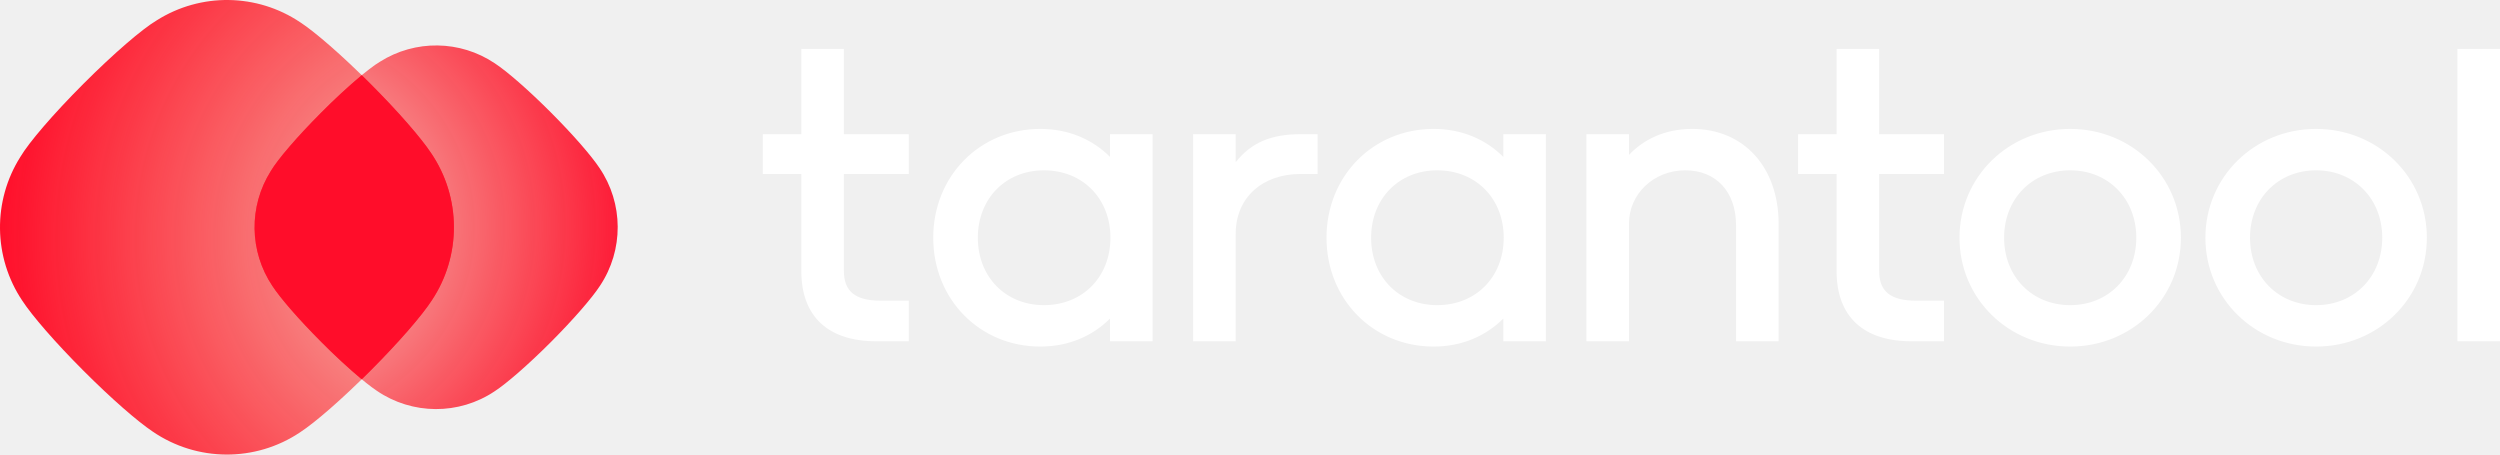
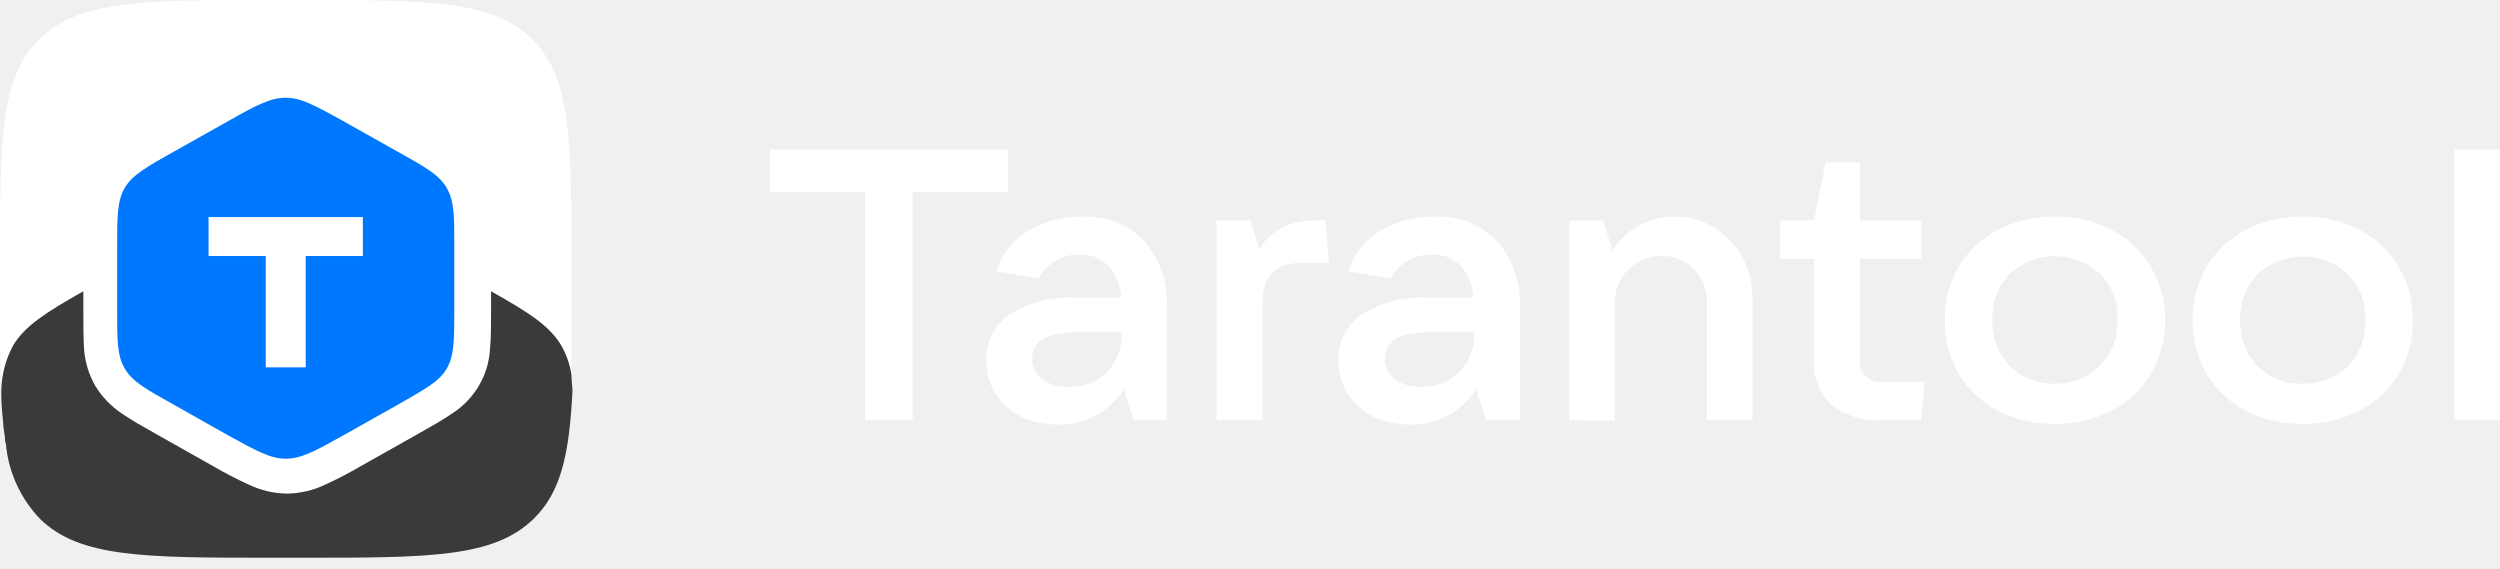
- <svg xmlns="http://www.w3.org/2000/svg" width="154" height="28" fill="none">
-   <path fill-rule="evenodd" clip-rule="evenodd" d="M53.983 21.023h1.998v-2.501h-1.723c-1.574 0-2.274-.576-2.274-1.826v-5.979h3.997V8.266h-3.997V3.013h-2.623v5.253h-2.373v2.451h2.373v5.979c0 2.801 1.65 4.327 4.622 4.327zm10.099.325c1.748 0 3.222-.65 4.296-1.726v1.401h2.623V8.266h-2.623v1.4c-1.074-1.075-2.548-1.725-4.296-1.725-3.722 0-6.595 2.901-6.595 6.703 0 3.803 2.873 6.704 6.595 6.704zm.225-2.551c-2.349 0-4.072-1.726-4.072-4.153 0-2.426 1.723-4.152 4.072-4.152 2.398 0 4.096 1.751 4.096 4.152 0 2.402-1.698 4.153-4.097 4.153zm11.812 2.226h-2.623V8.266h2.623v1.726c.949-1.201 2.173-1.726 3.996-1.726h1.05v2.451h-1.05c-2.373 0-3.996 1.476-3.996 3.677v6.629zm12.189.325c1.748 0 3.222-.65 4.296-1.726v1.401h2.623V8.266h-2.623v1.4c-1.074-1.075-2.548-1.725-4.296-1.725-3.722 0-6.595 2.901-6.595 6.703 0 3.803 2.873 6.704 6.595 6.704zm.225-2.551c-2.349 0-4.072-1.726-4.072-4.153 0-2.426 1.724-4.152 4.072-4.152 2.398 0 4.096 1.751 4.096 4.152 0 2.402-1.698 4.153-4.096 4.153zm11.812 2.226h-2.623V8.266h2.623v1.276c.874-.926 2.173-1.601 3.897-1.601 3.172 0 5.321 2.35 5.321 5.853v7.23h-2.623v-7.155c0-2.076-1.249-3.377-3.123-3.377-1.973 0-3.472 1.476-3.472 3.277v7.254zm17.409 0h1.998v-2.501h-1.723c-1.574 0-2.273-.576-2.273-1.826v-5.979h3.996V8.266h-3.996V3.013h-2.623v5.253h-2.373v2.451h2.373v5.979c0 2.801 1.648 4.327 4.621 4.327zm16.59-6.378c0 3.752-3.022 6.703-6.819 6.703s-6.82-2.951-6.82-6.703c0-3.753 3.023-6.704 6.82-6.704s6.819 2.951 6.819 6.704zm-10.891 0c0 2.4 1.723 4.152 4.072 4.152 2.348 0 4.071-1.751 4.071-4.152 0-2.402-1.723-4.153-4.071-4.153-2.349 0-4.072 1.751-4.072 4.152zm19.22 6.703c3.797 0 6.821-2.951 6.821-6.703 0-3.753-3.024-6.704-6.821-6.704-3.797 0-6.82 2.951-6.82 6.704 0 3.752 3.023 6.703 6.82 6.703zm0-2.551c-2.348 0-4.072-1.751-4.072-4.152 0-2.402 1.724-4.153 4.072-4.153s4.073 1.751 4.073 4.152c0 2.402-1.725 4.153-4.073 4.153zM154 21.023h-2.623V3.013H154v18.01z" fill="#fff" />
-   <path fill-rule="evenodd" clip-rule="evenodd" d="M18.49 1.37c.927.606 2.564 2.025 4.321 3.784 1.723 1.726 3.12 3.336 3.743 4.273a8.124 8.124 0 0 1 .04 9.081c-.602.927-2.021 2.57-3.783 4.334-1.761 1.764-3.402 3.186-4.328 3.79a8.095 8.095 0 0 1-9.075-.046c-.936-.626-2.541-2.022-4.26-3.744-1.754-1.756-3.169-3.392-3.776-4.321a8.126 8.126 0 0 1-.12-8.852c.52-.883 2.013-2.63 3.895-4.514 1.883-1.885 3.627-3.38 4.51-3.902a8.096 8.096 0 0 1 8.833.118z" fill="url(#paint0_radial)" />
-   <path fill-rule="evenodd" clip-rule="evenodd" d="M30.473 3.896c.742.485 2.052 1.62 3.457 3.027 1.379 1.38 2.495 2.669 2.994 3.418a6.499 6.499 0 0 1 .033 7.265c-.482.742-1.618 2.056-3.027 3.468-1.409 1.41-2.722 2.548-3.462 3.03a6.476 6.476 0 0 1-7.26-.035c-.75-.502-2.033-1.618-3.409-2.995-1.403-1.405-2.534-2.714-3.02-3.458a6.5 6.5 0 0 1-.097-7.08c.418-.707 1.611-2.105 3.117-3.613s2.902-2.703 3.607-3.121a6.477 6.477 0 0 1 7.067.094z" fill="url(#paint1_radial)" />
-   <path fill-rule="evenodd" clip-rule="evenodd" d="M22.283 4.632c.175.17.35.345.528.522 1.723 1.726 3.12 3.336 3.743 4.273a8.124 8.124 0 0 1 .04 9.081c-.602.927-2.021 2.57-3.783 4.334-.177.178-.353.352-.528.522a36.963 36.963 0 0 1-2.484-2.29c-1.403-1.405-2.534-2.714-3.02-3.458a6.5 6.5 0 0 1-.097-7.08c.418-.707 1.611-2.105 3.117-3.613a36.989 36.989 0 0 1 2.484-2.29z" fill="#FF0D2A" />
-   <defs>
-     <radialGradient id="paint0_radial" cx="0" cy="0" r="1" gradientUnits="userSpaceOnUse" gradientTransform="matrix(-28.3546 0 0 -28.3933 28.172 14.677)">
-       <stop offset=".373" stop-color="#FF0D0D" stop-opacity=".51" />
-       <stop offset="1" stop-color="#FF0D2A" />
-     </radialGradient>
-     <radialGradient id="paint1_radial" cx="0" cy="0" r="1" gradientUnits="userSpaceOnUse" gradientTransform="matrix(20.778 0 0 20.8063 17.208 13.944)">
-       <stop offset=".33" stop-color="red" stop-opacity=".38" />
-       <stop offset="1" stop-color="#FF001F" stop-opacity=".88" />
-     </radialGradient>
-   </defs>
+ <svg xmlns="http://www.w3.org/2000/svg" width="154" height="35" viewBox="0 0 154 35" fill="none">
+   <path d="M35.2 16.3V17.986C35.2 19.914 35.2 21.607 35.2 23.093C35.107 22.453 34.894 21.835 34.569 21.271C33.836 20.057 32.604 19.271 30.25 17.943V19.107C30.25 20.007 30.25 20.821 30.184 21.507C30.14 22.304 29.904 23.079 29.495 23.77C29.086 24.462 28.516 25.049 27.83 25.486C27.251 25.886 26.525 26.293 25.725 26.743L22.227 28.714C21.514 29.131 20.78 29.513 20.027 29.857C19.296 30.206 18.495 30.394 17.681 30.407C16.864 30.394 16.06 30.206 15.327 29.857C14.574 29.513 13.84 29.131 13.127 28.714L9.629 26.743C8.829 26.293 8.103 25.886 7.524 25.486C6.851 25.038 6.286 24.453 5.867 23.771C5.472 23.074 5.237 22.301 5.177 21.507C5.133 20.821 5.133 20.007 5.133 19.107V17.943C2.779 19.271 1.533 20.086 0.814 21.271C0.352 22.127 0.1 23.076 0.081 24.043V24.136C0 22.407 0 20.4 0 17.986V16.3C0 8.614 0 4.771 2.449 2.386C4.899 0 8.844 0 16.735 0H18.465C26.356 0 30.301 0 32.751 2.386C35.2 4.771 35.2 8.614 35.2 16.3Z" fill="white" />
+   <path d="M35.2 23.093C35.107 22.453 34.893 21.835 34.569 21.271C33.836 20.057 32.604 19.271 30.25 17.943V19.107C30.25 20.007 30.25 20.821 30.184 21.507C30.14 22.304 29.904 23.079 29.495 23.77C29.086 24.462 28.515 25.049 27.83 25.486C27.251 25.886 26.525 26.293 25.725 26.743L22.227 28.714C21.514 29.131 20.78 29.513 20.027 29.857C19.296 30.206 18.495 30.394 17.681 30.407C16.864 30.394 16.06 30.206 15.327 29.857C14.574 29.513 13.84 29.131 13.127 28.714L9.629 26.743C8.829 26.293 8.103 25.886 7.524 25.486C6.851 25.038 6.285 24.453 5.867 23.771C5.472 23.074 5.237 22.301 5.177 21.507C5.133 20.821 5.133 20.007 5.133 19.107V17.943C2.779 19.271 1.533 20.086 0.814 21.271C0.351 22.127 0.1 23.076 0.081 24.043V24.136C0.081 24.214 0.081 24.293 0.081 24.364C0.081 24.964 0.147 25.529 0.198 26.057C0.198 26.35 0.264 26.636 0.301 26.907C0.301 27.043 0.301 27.186 0.359 27.314C0.508 29.046 1.246 30.68 2.457 31.957C4.913 34.357 8.873 34.357 16.793 34.357H18.531C26.451 34.357 30.411 34.357 32.875 31.957C34.584 30.286 35.075 27.914 35.266 24.029C35.244 23.7 35.2 23.386 35.2 23.093Z" fill="#3A3A3A" />
+   <path d="M14.072 7.45C15.796 6.479 16.654 6.021 17.6 6.021C18.546 6.021 19.404 6.5 21.127 7.45L24.456 9.321C26.18 10.286 27.038 10.75 27.515 11.572C27.991 12.393 27.984 13.336 27.984 15.271V19.014C27.984 20.95 27.984 21.914 27.515 22.714C27.045 23.514 26.18 23.971 24.456 24.957L21.127 26.829C19.404 27.793 18.546 28.257 17.6 28.257C16.654 28.257 15.796 27.771 14.072 26.829L10.743 24.95C9.02 23.986 8.162 23.521 7.685 22.707C7.208 21.893 7.216 20.943 7.216 19.007V15.271C7.216 13.336 7.216 12.364 7.685 11.572C8.154 10.779 9.02 10.286 10.743 9.321L14.072 7.45Z" fill="#0077FF" />
+   <path d="M12.848 13.371V15.771H16.368V22.629H18.832V15.771H22.352V13.371H12.848Z" fill="white" />
+   <path d="M56.225 25.886H53.291V11.829H47.425V9.207H62.092V11.829H56.225V25.886Z" fill="white" />
+   <path d="M66.653 13.343C67.364 13.307 68.074 13.422 68.735 13.68C69.396 13.938 69.992 14.332 70.481 14.836C71.476 15.987 71.972 17.47 71.867 18.971V25.879H69.821L69.234 23.971C68.836 24.596 68.294 25.122 67.65 25.507C66.902 25.949 66.039 26.172 65.164 26.15C64.369 26.163 63.582 25.992 62.869 25.65C62.218 25.331 61.675 24.835 61.307 24.221C60.93 23.607 60.737 22.902 60.749 22.186C60.733 21.643 60.853 21.105 61.1 20.618C61.347 20.131 61.712 19.71 62.165 19.393C63.398 18.608 64.86 18.234 66.33 18.329H69.066C69.045 17.615 68.77 16.931 68.288 16.393C68.065 16.152 67.788 15.963 67.48 15.839C67.172 15.716 66.839 15.661 66.506 15.679C65.985 15.669 65.472 15.8 65.024 16.059C64.576 16.318 64.21 16.693 63.969 17.143L61.38 16.721C61.676 15.696 62.356 14.816 63.287 14.257C64.295 13.643 65.464 13.325 66.653 13.343ZM65.824 23.829C66.265 23.848 66.706 23.776 67.116 23.616C67.526 23.455 67.895 23.211 68.2 22.9C68.508 22.572 68.746 22.188 68.9 21.77C69.055 21.352 69.124 20.908 69.102 20.464H66.433C64.526 20.464 63.58 21 63.58 22.072C63.569 22.317 63.618 22.561 63.724 22.783C63.83 23.006 63.989 23.2 64.189 23.35C64.661 23.688 65.239 23.857 65.824 23.829Z" fill="white" />
+   <path d="M74.939 25.886V13.579H77.037L77.572 15.357C77.914 14.771 78.423 14.294 79.039 13.986C79.682 13.699 80.385 13.56 81.092 13.579H81.627L81.87 16.186H80.263C78.596 16.186 77.765 16.998 77.77 18.621V25.886H74.939Z" fill="white" />
+   <path d="M88.374 13.343C89.085 13.306 89.796 13.421 90.457 13.678C91.118 13.936 91.713 14.331 92.202 14.836C93.209 15.985 93.717 17.471 93.617 18.979V25.886H91.549L90.933 23.971C90.535 24.596 89.993 25.122 89.349 25.507C88.598 25.949 87.733 26.172 86.856 26.15C86.063 26.162 85.279 25.991 84.568 25.65C83.916 25.331 83.374 24.834 83.006 24.221C82.627 23.607 82.431 22.902 82.441 22.186C82.426 21.643 82.547 21.105 82.794 20.619C83.04 20.132 83.405 19.711 83.856 19.393C85.093 18.609 86.557 18.235 88.029 18.329H90.757C90.74 17.614 90.465 16.929 89.98 16.393C89.756 16.152 89.48 15.963 89.172 15.839C88.864 15.716 88.531 15.661 88.198 15.679C87.677 15.669 87.164 15.8 86.715 16.059C86.267 16.318 85.902 16.693 85.66 17.143L83.079 16.721C83.372 15.697 84.05 14.817 84.978 14.257C85.995 13.637 87.175 13.32 88.374 13.343ZM87.545 23.829C87.985 23.846 88.424 23.773 88.832 23.613C89.241 23.453 89.609 23.21 89.914 22.9C90.221 22.572 90.459 22.188 90.614 21.77C90.769 21.352 90.837 20.908 90.816 20.464H88.154C86.257 20.464 85.306 21 85.301 22.071C85.292 22.316 85.342 22.56 85.448 22.782C85.553 23.004 85.712 23.199 85.91 23.35C86.383 23.686 86.96 23.855 87.545 23.829Z" fill="white" />
+   <path d="M96.661 25.886V13.579H98.758L99.323 15.429C99.722 14.794 100.282 14.269 100.948 13.904C101.614 13.539 102.364 13.346 103.129 13.343C103.998 13.332 104.853 13.563 105.593 14.007C106.326 14.453 106.924 15.082 107.323 15.829C107.756 16.64 107.972 17.543 107.954 18.457V25.886H105.153V18.743C105.182 17.957 104.902 17.19 104.368 16.6C104.117 16.329 103.809 16.115 103.464 15.972C103.12 15.829 102.748 15.76 102.373 15.771C101.981 15.76 101.591 15.83 101.229 15.978C100.867 16.126 100.542 16.348 100.276 16.629C100.001 16.915 99.789 17.253 99.65 17.62C99.511 17.989 99.45 18.38 99.469 18.771V25.914L96.661 25.886Z" fill="white" />
+   <path d="M118.565 23.521L118.323 25.886H115.955C114.821 25.965 113.698 25.625 112.809 24.936C112.434 24.573 112.145 24.135 111.96 23.653C111.775 23.171 111.699 22.656 111.738 22.143V15.95H109.663V13.579H111.738L112.471 10.007H114.569V13.579H118.353V15.95H114.569V22.143C114.542 22.33 114.56 22.521 114.622 22.7C114.683 22.879 114.787 23.042 114.924 23.175C115.061 23.309 115.228 23.41 115.412 23.47C115.596 23.53 115.792 23.548 115.984 23.521H118.565Z" fill="white" />
+   <path d="M126.581 26.114C125.36 26.131 124.153 25.854 123.068 25.307C122.068 24.776 121.234 23.991 120.656 23.036C120.075 22.026 119.779 20.885 119.798 19.729C119.775 18.576 120.072 17.439 120.656 16.436C121.226 15.474 122.062 14.687 123.068 14.164C124.149 13.604 125.357 13.319 126.581 13.336C127.798 13.316 129 13.602 130.072 14.164C131.087 14.675 131.926 15.464 132.484 16.436C133.081 17.434 133.385 18.573 133.364 19.729C133.382 20.888 133.078 22.031 132.484 23.036C131.918 24 131.081 24.788 130.072 25.307C128.996 25.856 127.795 26.134 126.581 26.114ZM126.581 23.629C127.096 23.645 127.609 23.557 128.087 23.37C128.566 23.183 128.999 22.901 129.36 22.543C129.726 22.161 130.01 21.711 130.195 21.22C130.381 20.73 130.463 20.208 130.438 19.686C130.462 19.169 130.379 18.653 130.194 18.168C130.009 17.683 129.725 17.24 129.36 16.864C128.611 16.168 127.616 15.78 126.581 15.78C125.546 15.78 124.55 16.168 123.802 16.864C123.437 17.24 123.155 17.684 122.971 18.169C122.787 18.654 122.705 19.169 122.731 19.686C122.705 20.207 122.786 20.729 122.97 21.22C123.154 21.71 123.436 22.16 123.802 22.543C124.162 22.902 124.596 23.184 125.074 23.372C125.552 23.561 126.065 23.65 126.581 23.636V23.629Z" fill="white" />
+   <path d="M141.849 26.114C140.627 26.131 139.421 25.854 138.336 25.307C137.336 24.776 136.502 23.991 135.923 23.036C135.349 22.024 135.055 20.884 135.073 19.729C135.052 18.577 135.346 17.441 135.923 16.436C136.494 15.474 137.329 14.687 138.336 14.164C139.417 13.604 140.625 13.319 141.849 13.336C143.066 13.316 144.268 13.602 145.339 14.164C146.355 14.675 147.194 15.464 147.752 16.436C148.349 17.434 148.653 18.573 148.632 19.729C148.65 20.888 148.346 22.031 147.752 23.036C147.185 24 146.349 24.788 145.339 25.307C144.264 25.856 143.063 26.134 141.849 26.114ZM141.849 23.629C142.363 23.647 142.876 23.562 143.356 23.379C143.835 23.196 144.271 22.919 144.635 22.564C144.999 22.181 145.281 21.731 145.465 21.24C145.649 20.75 145.731 20.229 145.706 19.707C145.73 19.191 145.647 18.676 145.464 18.191C145.28 17.706 144.998 17.263 144.635 16.886C143.885 16.189 142.889 15.801 141.852 15.801C140.816 15.801 139.82 16.189 139.069 16.886C138.707 17.263 138.425 17.706 138.241 18.191C138.057 18.676 137.975 19.191 137.999 19.707C137.974 20.229 138.056 20.75 138.24 21.24C138.424 21.731 138.706 22.181 139.069 22.564C139.432 22.919 139.866 23.198 140.344 23.382C140.823 23.567 141.335 23.653 141.849 23.636V23.629Z" fill="white" />
+   <path d="M154 25.886H151.191V9.207H154V25.886Z" fill="white" />
</svg>
